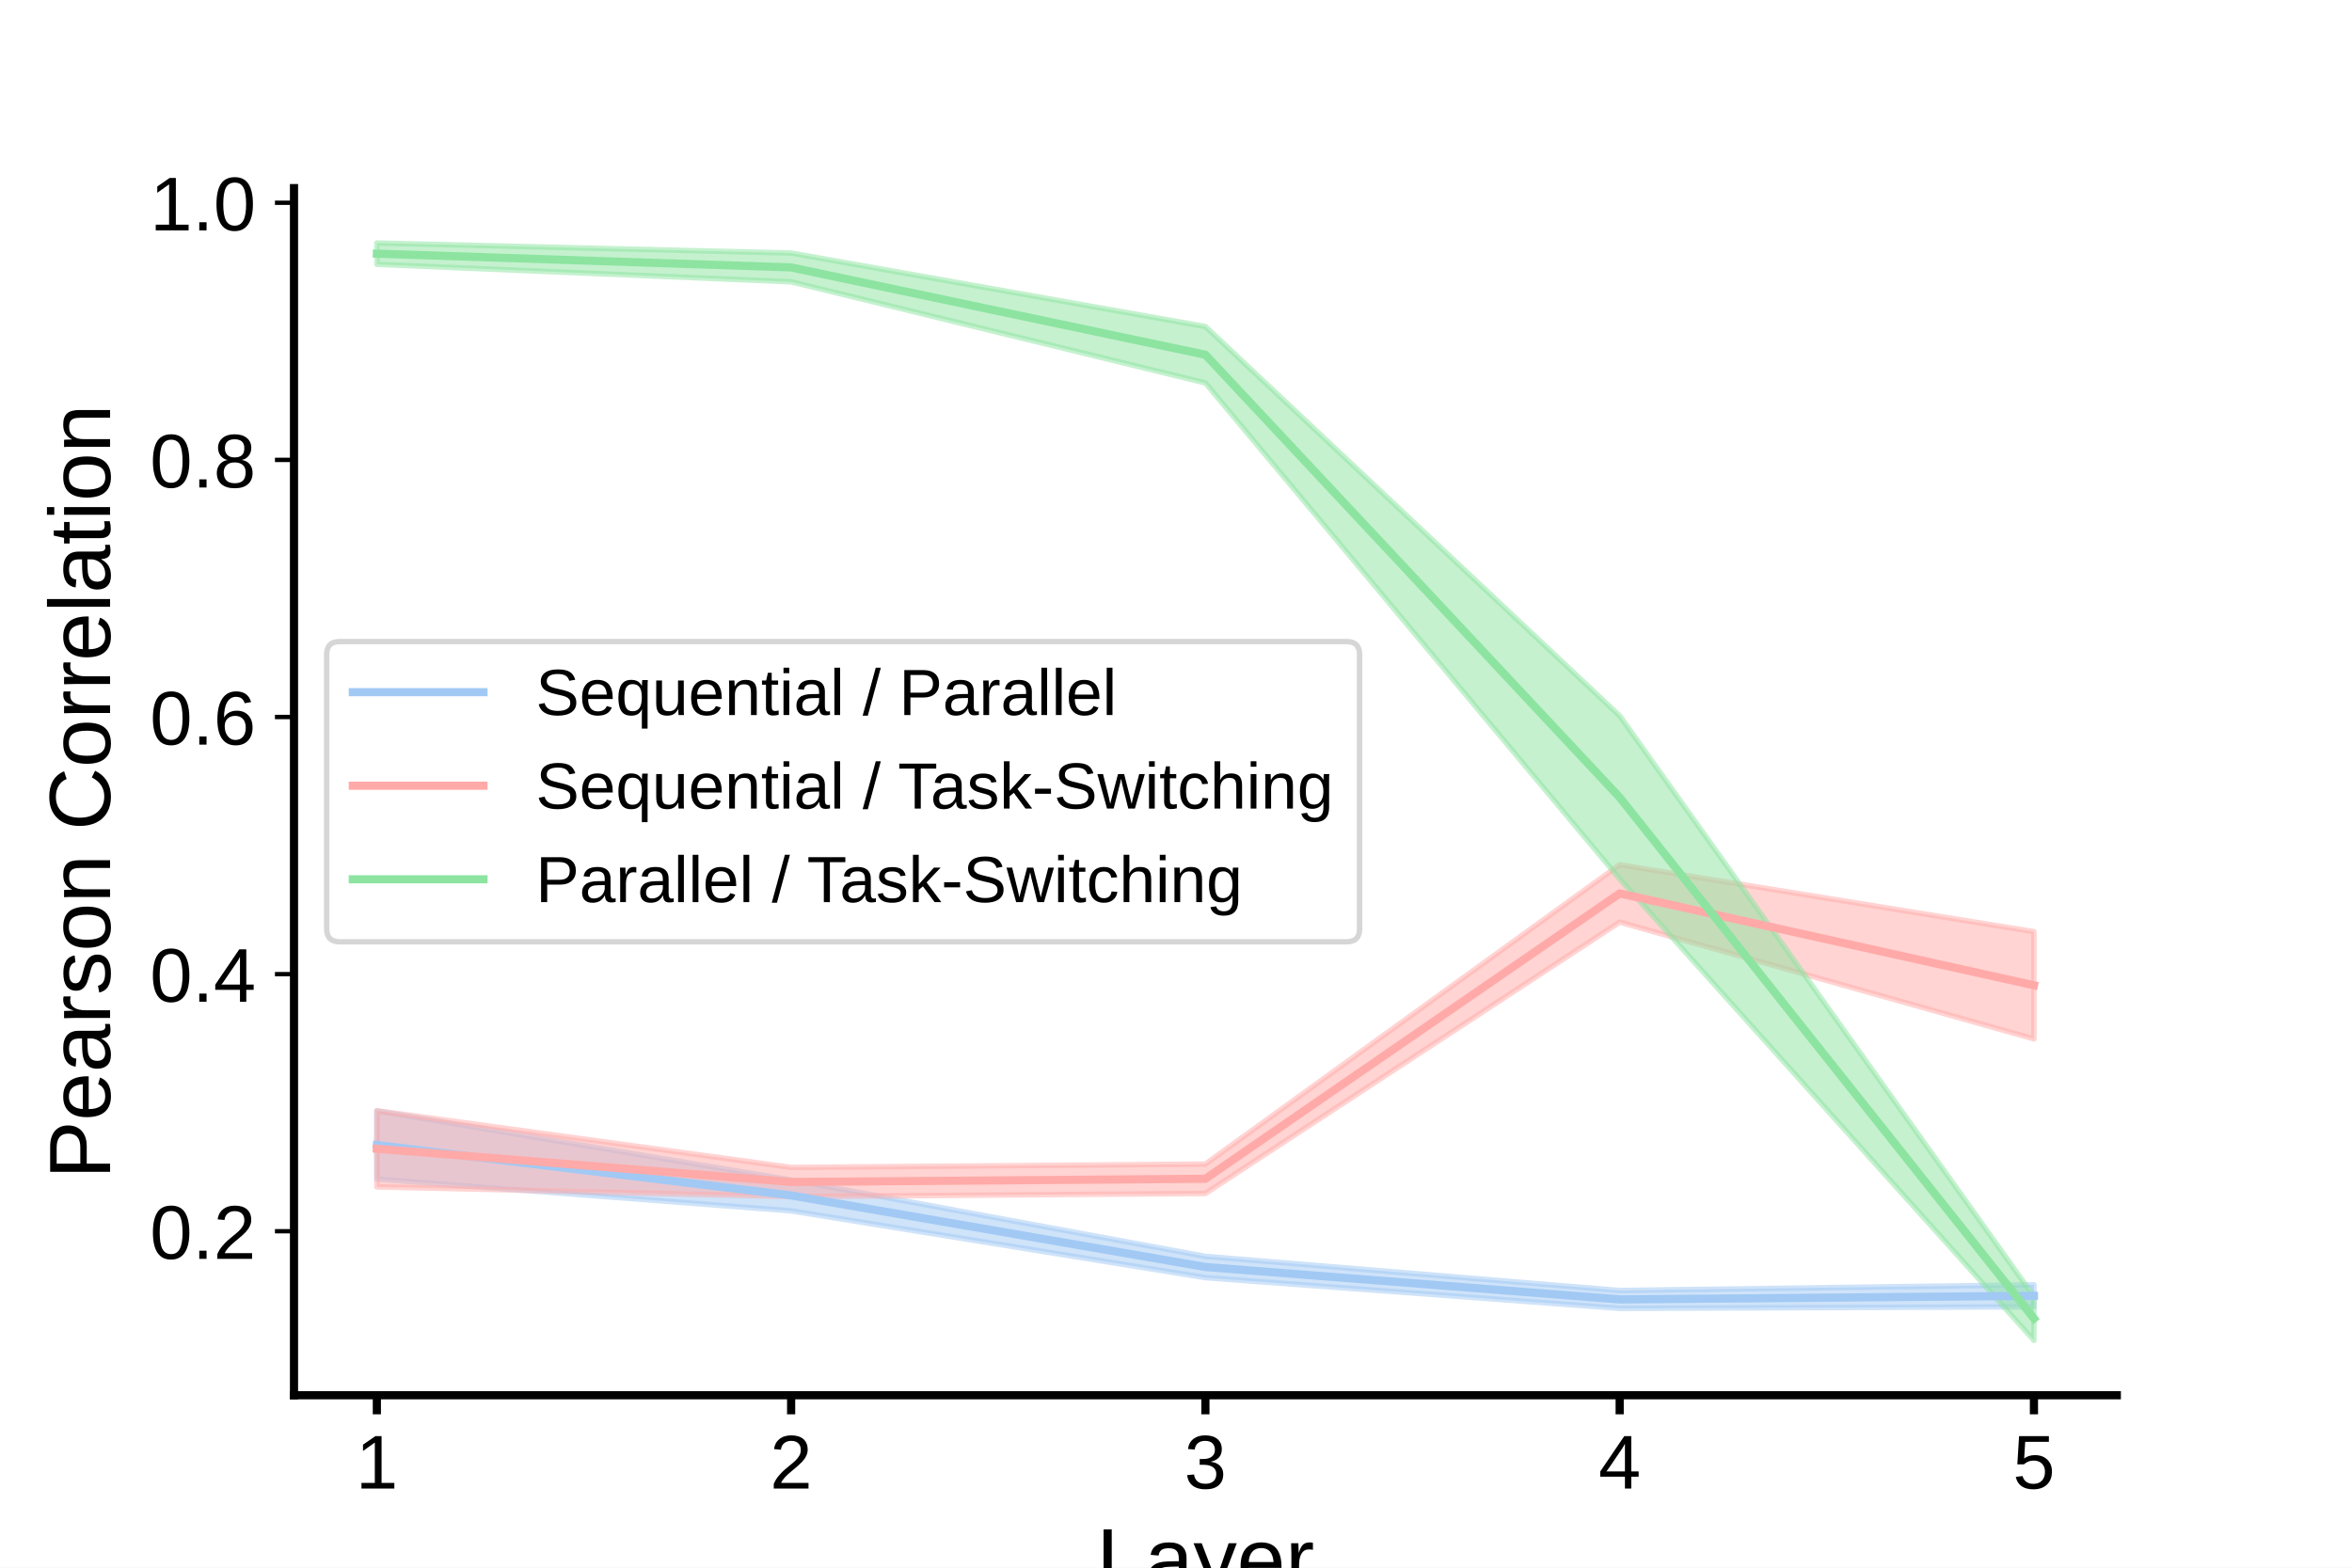
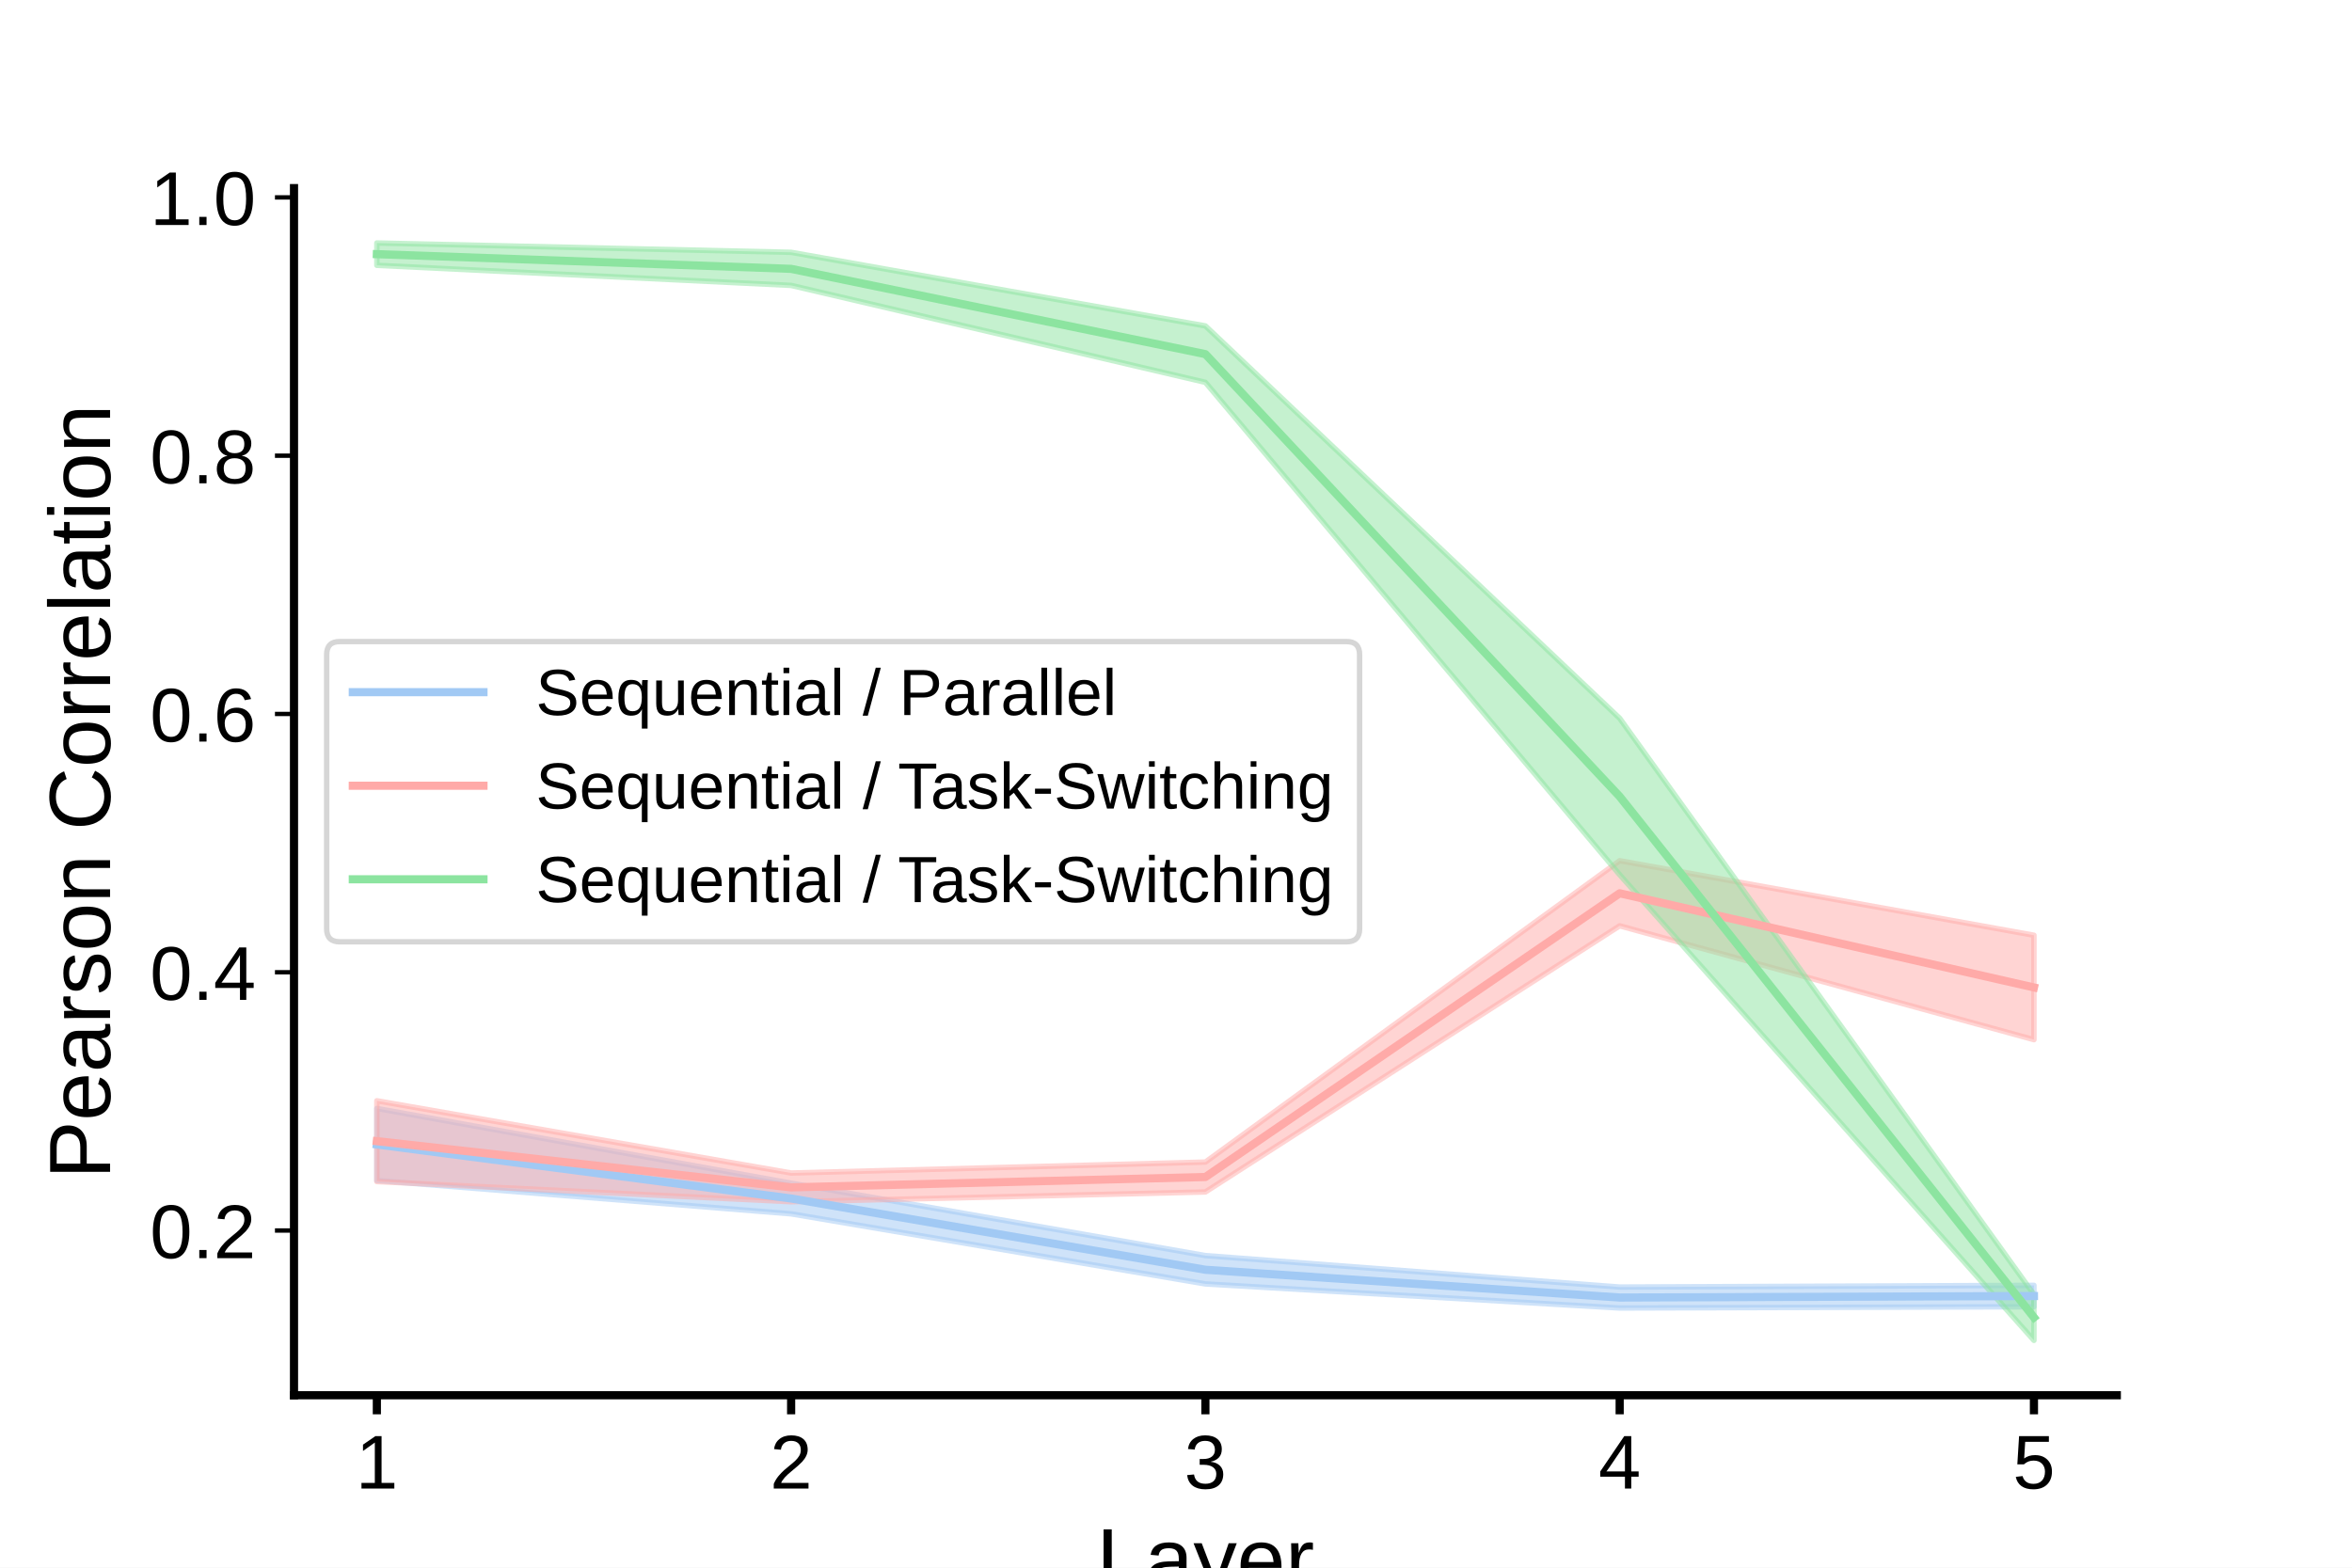
<svg xmlns="http://www.w3.org/2000/svg" xmlns:xlink="http://www.w3.org/1999/xlink" width="432pt" height="288pt" viewBox="0 0 432 288" version="1.1">
  <defs>
    <style type="text/css">*{stroke-linejoin: round; stroke-linecap: butt}</style>
  </defs>
  <g id="figure_1">
    <g id="patch_1">
      <path d="M 0 288  L 432 288  L 432 0  L 0 0  z " style="fill: #ffffff" />
    </g>
    <g id="axes_1">
      <g id="patch_2">
        <path d="M 54 256.32  L 388.8 256.32  L 388.8 34.56  L 54 34.56  z " style="fill: #ffffff" />
      </g>
      <g id="PolyCollection_1">
        <defs>
-           <path id="m33b79750f0" d="M 69.218 -83.905  L 69.218 -71.391  L 145.309 -65.549  L 221.4 -53.28  L 297.491 -47.64  L 373.582 -47.92  L 373.582 -51.969  L 373.582 -51.969  L 297.491 -50.926  L 221.4 -57.198  L 145.309 -71.228  L 69.218 -83.905  z " style="stroke: #a1c9f4; stroke-opacity: 0.5" />
+           <path id="mae7117f3cd" d="M 69.218 -84.365  L 69.218 -71.134  L 145.309 -65.004  L 221.4 -52.13  L 297.491 -47.707  L 373.582 -47.939  L 373.582 -51.867  L 373.582 -51.867  L 297.491 -51.557  L 221.4 -57.335  L 145.309 -70.642  L 69.218 -84.365  z " style="stroke: #a1c9f4; stroke-opacity: 0.5" />
        </defs>
-         <g clip-path="url(#pdcf2e99266)">
-           <use xlink:href="#m33b79750f0" x="0" y="288" style="fill: #a1c9f4; fill-opacity: 0.5; stroke: #a1c9f4; stroke-opacity: 0.5" />
+         <g clip-path="url(#pd633f11e58)">
+           <use xlink:href="#mae7117f3cd" x="0" y="288" style="fill: #a1c9f4; fill-opacity: 0.5; stroke: #a1c9f4; stroke-opacity: 0.5" />
        </g>
      </g>
      <g id="PolyCollection_2">
        <defs>
-           <path id="m44c38b6d05" d="M 69.218 -83.95  L 69.218 -69.964  L 145.309 -68.179  L 221.4 -68.75  L 297.491 -118.591  L 373.582 -97.139  L 373.582 -116.842  L 373.582 -116.842  L 297.491 -129.144  L 221.4 -74.143  L 145.309 -73.536  L 69.218 -83.95  z " style="stroke: #ffaaa8; stroke-opacity: 0.5" />
+           <path id="m1927ddb72a" d="M 69.218 -85.777  L 69.218 -70.935  L 145.309 -67.225  L 221.4 -69.023  L 297.491 -117.917  L 373.582 -97.005  L 373.582 -116.186  L 373.582 -116.186  L 297.491 -129.875  L 221.4 -74.515  L 145.309 -72.507  L 69.218 -85.777  z " style="stroke: #ffaaa8; stroke-opacity: 0.5" />
        </defs>
-         <g clip-path="url(#pdcf2e99266)">
-           <use xlink:href="#m44c38b6d05" x="0" y="288" style="fill: #ffaaa8; fill-opacity: 0.5; stroke: #ffaaa8; stroke-opacity: 0.5" />
+         <g clip-path="url(#pd633f11e58)">
+           <use xlink:href="#m1927ddb72a" x="0" y="288" style="fill: #ffaaa8; fill-opacity: 0.5; stroke: #ffaaa8; stroke-opacity: 0.5" />
        </g>
      </g>
      <g id="PolyCollection_3">
        <defs>
-           <path id="m06c5af7c27" d="M 69.218 -243.36  L 69.218 -239.433  L 145.309 -236.228  L 221.4 -217.65  L 297.491 -126.522  L 373.582 -41.76  L 373.582 -49.8  L 373.582 -49.8  L 297.491 -156.497  L 221.4 -228.009  L 145.309 -241.514  L 69.218 -243.36  z " style="stroke: #8ce4a0; stroke-opacity: 0.5" />
+           <path id="ma48ee83498" d="M 69.218 -243.36  L 69.218 -239.256  L 145.309 -235.567  L 221.4 -217.76  L 297.491 -127.302  L 373.582 -41.76  L 373.582 -50.186  L 373.582 -50.186  L 297.491 -156.042  L 221.4 -228.126  L 145.309 -241.646  L 69.218 -243.36  z " style="stroke: #8ce4a0; stroke-opacity: 0.5" />
        </defs>
-         <g clip-path="url(#pdcf2e99266)">
-           <use xlink:href="#m06c5af7c27" x="0" y="288" style="fill: #8ce4a0; fill-opacity: 0.5; stroke: #8ce4a0; stroke-opacity: 0.5" />
+         <g clip-path="url(#pd633f11e58)">
+           <use xlink:href="#ma48ee83498" x="0" y="288" style="fill: #8ce4a0; fill-opacity: 0.5; stroke: #8ce4a0; stroke-opacity: 0.5" />
        </g>
      </g>
      <g id="matplotlib.axis_1">
        <g id="xtick_1">
          <g id="line2d_1">
            <defs>
-               <path id="m7791f49122" d="M 0 0  L 0 3.5  " style="stroke: #000000; stroke-width: 1.5" />
-             </defs>
-             <g>
-               <use xlink:href="#m7791f49122" x="69.218" y="256.32" style="stroke: #000000; stroke-width: 1.5" />
+               <path id="m5ab9da3d38" d="M 0 0  L 0 3.5  " style="stroke: #000000; stroke-width: 1.5" />
+             </defs>
+             <g>
+               <use xlink:href="#m5ab9da3d38" x="69.218" y="256.32" style="stroke: #000000; stroke-width: 1.5" />
            </g>
          </g>
          <g id="text_1">
            <g transform="translate(65.32553 273.4656) scale(0.14 -0.14)">
              <defs>
                <path id="LiberationSans-31" d="M 488 0  L 488 478  L 1609 478  L 1609 3866  L 616 3156  L 616 3688  L 1656 4403  L 2175 4403  L 2175 478  L 3247 478  L 3247 0  L 488 0  z " transform="scale(0.015625)" />
              </defs>
              <use xlink:href="#LiberationSans-31" />
            </g>
          </g>
        </g>
        <g id="xtick_2">
          <g id="line2d_2">
            <g>
-               <use xlink:href="#m7791f49122" x="145.309" y="256.32" style="stroke: #000000; stroke-width: 1.5" />
+               <use xlink:href="#m5ab9da3d38" x="145.309" y="256.32" style="stroke: #000000; stroke-width: 1.5" />
            </g>
          </g>
          <g id="text_2">
            <g transform="translate(141.4164 273.4656) scale(0.14 -0.14)">
              <defs>
                <path id="LiberationSans-32" d="M 322 0  L 322 397  Q 481 763 711 1042  Q 941 1322 1194 1548  Q 1447 1775 1695 1969  Q 1944 2163 2144 2356  Q 2344 2550 2467 2762  Q 2591 2975 2591 3244  Q 2591 3606 2378 3806  Q 2166 4006 1788 4006  Q 1428 4006 1195 3811  Q 963 3616 922 3263  L 347 3316  Q 409 3844 795 4156  Q 1181 4469 1788 4469  Q 2453 4469 2811 4155  Q 3169 3841 3169 3263  Q 3169 3006 3051 2753  Q 2934 2500 2703 2247  Q 2472 1994 1819 1463  Q 1459 1169 1246 933  Q 1034 697 941 478  L 3238 478  L 3238 0  L 322 0  z " transform="scale(0.015625)" />
              </defs>
              <use xlink:href="#LiberationSans-32" />
            </g>
          </g>
        </g>
        <g id="xtick_3">
          <g id="line2d_3">
            <g>
-               <use xlink:href="#m7791f49122" x="221.4" y="256.32" style="stroke: #000000; stroke-width: 1.5" />
+               <use xlink:href="#m5ab9da3d38" x="221.4" y="256.32" style="stroke: #000000; stroke-width: 1.5" />
            </g>
          </g>
          <g id="text_3">
            <g transform="translate(217.5073 273.4656) scale(0.14 -0.14)">
              <defs>
                <path id="LiberationSans-33" d="M 3278 1216  Q 3278 606 2890 271  Q 2503 -63 1784 -63  Q 1116 -63 717 239  Q 319 541 244 1131  L 825 1184  Q 938 403 1784 403  Q 2209 403 2451 612  Q 2694 822 2694 1234  Q 2694 1594 2417 1795  Q 2141 1997 1619 1997  L 1300 1997  L 1300 2484  L 1606 2484  Q 2069 2484 2323 2686  Q 2578 2888 2578 3244  Q 2578 3597 2370 3801  Q 2163 4006 1753 4006  Q 1381 4006 1151 3815  Q 922 3625 884 3278  L 319 3322  Q 381 3863 767 4166  Q 1153 4469 1759 4469  Q 2422 4469 2789 4161  Q 3156 3853 3156 3303  Q 3156 2881 2920 2617  Q 2684 2353 2234 2259  L 2234 2247  Q 2728 2194 3003 1916  Q 3278 1638 3278 1216  z " transform="scale(0.015625)" />
              </defs>
              <use xlink:href="#LiberationSans-33" />
            </g>
          </g>
        </g>
        <g id="xtick_4">
          <g id="line2d_4">
            <g>
-               <use xlink:href="#m7791f49122" x="297.491" y="256.32" style="stroke: #000000; stroke-width: 1.5" />
+               <use xlink:href="#m5ab9da3d38" x="297.491" y="256.32" style="stroke: #000000; stroke-width: 1.5" />
            </g>
          </g>
          <g id="text_4">
            <g transform="translate(293.5983 273.4656) scale(0.14 -0.14)">
              <defs>
                <path id="LiberationSans-34" d="M 2753 997  L 2753 0  L 2222 0  L 2222 997  L 147 997  L 147 1434  L 2163 4403  L 2753 4403  L 2753 1441  L 3372 1441  L 3372 997  L 2753 997  z M 2222 3769  Q 2216 3750 2134 3603  Q 2053 3456 2013 3397  L 884 1734  L 716 1503  L 666 1441  L 2222 1441  L 2222 3769  z " transform="scale(0.015625)" />
              </defs>
              <use xlink:href="#LiberationSans-34" />
            </g>
          </g>
        </g>
        <g id="xtick_5">
          <g id="line2d_5">
            <g>
-               <use xlink:href="#m7791f49122" x="373.582" y="256.32" style="stroke: #000000; stroke-width: 1.5" />
+               <use xlink:href="#m5ab9da3d38" x="373.582" y="256.32" style="stroke: #000000; stroke-width: 1.5" />
            </g>
          </g>
          <g id="text_5">
            <g transform="translate(369.6892 273.4656) scale(0.14 -0.14)">
              <defs>
                <path id="LiberationSans-35" d="M 3291 1434  Q 3291 738 2877 337  Q 2463 -63 1728 -63  Q 1113 -63 734 206  Q 356 475 256 984  L 825 1050  Q 1003 397 1741 397  Q 2194 397 2450 670  Q 2706 944 2706 1422  Q 2706 1838 2448 2094  Q 2191 2350 1753 2350  Q 1525 2350 1328 2278  Q 1131 2206 934 2034  L 384 2034  L 531 4403  L 3034 4403  L 3034 3925  L 1044 3925  L 959 2528  Q 1325 2809 1869 2809  Q 2519 2809 2905 2428  Q 3291 2047 3291 1434  z " transform="scale(0.015625)" />
              </defs>
              <use xlink:href="#LiberationSans-35" />
            </g>
          </g>
        </g>
        <g id="text_6">
          <g transform="translate(201.39 291.9656) scale(0.16 -0.16)">
            <defs>
              <path id="LiberationSans-4c" d="M 525 0  L 525 4403  L 1122 4403  L 1122 488  L 3347 488  L 3347 0  L 525 0  z " transform="scale(0.015625)" />
              <path id="LiberationSans-61" d="M 1294 -63  Q 784 -63 528 206  Q 272 475 272 944  Q 272 1469 617 1750  Q 963 2031 1731 2050  L 2491 2063  L 2491 2247  Q 2491 2659 2316 2837  Q 2141 3016 1766 3016  Q 1388 3016 1216 2887  Q 1044 2759 1009 2478  L 422 2531  Q 566 3444 1778 3444  Q 2416 3444 2737 3151  Q 3059 2859 3059 2306  L 3059 850  Q 3059 600 3125 473  Q 3191 347 3375 347  Q 3456 347 3559 369  L 3559 19  Q 3347 -31 3125 -31  Q 2813 -31 2670 133  Q 2528 297 2509 647  L 2491 647  Q 2275 259 1989 98  Q 1703 -63 1294 -63  z M 1422 359  Q 1731 359 1972 500  Q 2213 641 2352 886  Q 2491 1131 2491 1391  L 2491 1669  L 1875 1656  Q 1478 1650 1273 1575  Q 1069 1500 959 1344  Q 850 1188 850 934  Q 850 659 998 509  Q 1147 359 1422 359  z " transform="scale(0.015625)" />
              <path id="LiberationSans-79" d="M 597 -1328  Q 366 -1328 209 -1294  L 209 -872  Q 328 -891 472 -891  Q 997 -891 1303 -119  L 1356 16  L 16 3381  L 616 3381  L 1328 1513  Q 1344 1469 1366 1408  Q 1388 1347 1506 1000  Q 1625 653 1634 613  L 1853 1228  L 2594 3381  L 3188 3381  L 1888 0  Q 1678 -541 1497 -805  Q 1316 -1069 1095 -1198  Q 875 -1328 597 -1328  z " transform="scale(0.015625)" />
              <path id="LiberationSans-65" d="M 863 1572  Q 863 991 1103 675  Q 1344 359 1806 359  Q 2172 359 2392 506  Q 2613 653 2691 878  L 3184 738  Q 2881 -63 1806 -63  Q 1056 -63 664 384  Q 272 831 272 1713  Q 272 2550 664 2997  Q 1056 3444 1784 3444  Q 3275 3444 3275 1647  L 3275 1572  L 863 1572  z M 2694 2003  Q 2647 2538 2422 2783  Q 2197 3028 1775 3028  Q 1366 3028 1127 2754  Q 888 2481 869 2003  L 2694 2003  z " transform="scale(0.015625)" />
              <path id="LiberationSans-72" d="M 444 0  L 444 2594  Q 444 2950 425 3381  L 956 3381  Q 981 2806 981 2691  L 994 2691  Q 1128 3125 1303 3284  Q 1478 3444 1797 3444  Q 1909 3444 2025 3413  L 2025 2897  Q 1913 2928 1725 2928  Q 1375 2928 1190 2626  Q 1006 2325 1006 1763  L 1006 0  L 444 0  z " transform="scale(0.015625)" />
            </defs>
            <use xlink:href="#LiberationSans-4c" />
            <use xlink:href="#LiberationSans-61" x="55.615" />
            <use xlink:href="#LiberationSans-79" x="111.23" />
            <use xlink:href="#LiberationSans-65" x="161.23" />
            <use xlink:href="#LiberationSans-72" x="216.846" />
          </g>
        </g>
      </g>
      <g id="matplotlib.axis_2">
        <g id="ytick_1">
          <g id="line2d_6">
            <defs>
-               <path id="m6ab906fdd4" d="M 0 0  L -3.5 0  " style="stroke: #000000; stroke-width: 0.8" />
-             </defs>
-             <g>
-               <use xlink:href="#m6ab906fdd4" x="54" y="226.189" style="stroke: #000000; stroke-width: 0.8" />
+               <path id="m684e438afe" d="M 0 0  L -3.5 0  " style="stroke: #000000; stroke-width: 0.8" />
+             </defs>
+             <g>
+               <use xlink:href="#m684e438afe" x="54" y="226.059" style="stroke: #000000; stroke-width: 0.8" />
            </g>
          </g>
          <g id="text_7">
-             <g transform="translate(27.54 231.2618) scale(0.14 -0.14)">
+             <g transform="translate(27.54 231.1319) scale(0.14 -0.14)">
              <defs>
                <path id="LiberationSans-30" d="M 3309 2203  Q 3309 1100 2920 518  Q 2531 -63 1772 -63  Q 1013 -63 631 515  Q 250 1094 250 2203  Q 250 3338 620 3903  Q 991 4469 1791 4469  Q 2569 4469 2939 3897  Q 3309 3325 3309 2203  z M 2738 2203  Q 2738 3156 2517 3584  Q 2297 4013 1791 4013  Q 1272 4013 1045 3591  Q 819 3169 819 2203  Q 819 1266 1048 831  Q 1278 397 1778 397  Q 2275 397 2506 840  Q 2738 1284 2738 2203  z " transform="scale(0.015625)" />
                <path id="LiberationSans-2e" d="M 584 0  L 584 684  L 1194 684  L 1194 0  L 584 0  z " transform="scale(0.015625)" />
              </defs>
              <use xlink:href="#LiberationSans-30" />
              <use xlink:href="#LiberationSans-2e" x="55.615" />
              <use xlink:href="#LiberationSans-32" x="83.398" />
            </g>
          </g>
        </g>
        <g id="ytick_2">
          <g id="line2d_7">
            <g>
-               <use xlink:href="#m6ab906fdd4" x="54" y="178.955" style="stroke: #000000; stroke-width: 0.8" />
+               <use xlink:href="#m684e438afe" x="54" y="178.611" style="stroke: #000000; stroke-width: 0.8" />
            </g>
          </g>
          <g id="text_8">
-             <g transform="translate(27.54 184.0276) scale(0.14 -0.14)">
+             <g transform="translate(27.54 183.6837) scale(0.14 -0.14)">
              <use xlink:href="#LiberationSans-30" />
              <use xlink:href="#LiberationSans-2e" x="55.615" />
              <use xlink:href="#LiberationSans-34" x="83.398" />
            </g>
          </g>
        </g>
        <g id="ytick_3">
          <g id="line2d_8">
            <g>
-               <use xlink:href="#m6ab906fdd4" x="54" y="131.721" style="stroke: #000000; stroke-width: 0.8" />
+               <use xlink:href="#m684e438afe" x="54" y="131.163" style="stroke: #000000; stroke-width: 0.8" />
            </g>
          </g>
          <g id="text_9">
-             <g transform="translate(27.54 136.7934) scale(0.14 -0.14)">
+             <g transform="translate(27.54 136.2354) scale(0.14 -0.14)">
              <defs>
                <path id="LiberationSans-36" d="M 3278 1441  Q 3278 744 2900 340  Q 2522 -63 1856 -63  Q 1113 -63 719 490  Q 325 1044 325 2100  Q 325 3244 734 3856  Q 1144 4469 1900 4469  Q 2897 4469 3156 3572  L 2619 3475  Q 2453 4013 1894 4013  Q 1413 4013 1148 3564  Q 884 3116 884 2266  Q 1038 2550 1316 2698  Q 1594 2847 1953 2847  Q 2563 2847 2920 2465  Q 3278 2084 3278 1441  z M 2706 1416  Q 2706 1894 2472 2153  Q 2238 2413 1819 2413  Q 1425 2413 1183 2183  Q 941 1953 941 1550  Q 941 1041 1192 716  Q 1444 391 1838 391  Q 2244 391 2475 664  Q 2706 938 2706 1416  z " transform="scale(0.015625)" />
              </defs>
              <use xlink:href="#LiberationSans-30" />
              <use xlink:href="#LiberationSans-2e" x="55.615" />
              <use xlink:href="#LiberationSans-36" x="83.398" />
            </g>
          </g>
        </g>
        <g id="ytick_4">
          <g id="line2d_9">
            <g>
-               <use xlink:href="#m6ab906fdd4" x="54" y="84.486" style="stroke: #000000; stroke-width: 0.8" />
+               <use xlink:href="#m684e438afe" x="54" y="83.714" style="stroke: #000000; stroke-width: 0.8" />
            </g>
          </g>
          <g id="text_10">
-             <g transform="translate(27.54 89.55923) scale(0.14 -0.14)">
+             <g transform="translate(27.54 88.7871) scale(0.14 -0.14)">
              <defs>
                <path id="LiberationSans-38" d="M 3281 1228  Q 3281 619 2893 278  Q 2506 -63 1781 -63  Q 1075 -63 676 271  Q 278 606 278 1222  Q 278 1653 525 1947  Q 772 2241 1156 2303  L 1156 2316  Q 797 2400 589 2681  Q 381 2963 381 3341  Q 381 3844 757 4156  Q 1134 4469 1769 4469  Q 2419 4469 2795 4162  Q 3172 3856 3172 3334  Q 3172 2956 2962 2675  Q 2753 2394 2391 2322  L 2391 2309  Q 2813 2241 3047 1952  Q 3281 1663 3281 1228  z M 2588 3303  Q 2588 4050 1769 4050  Q 1372 4050 1164 3862  Q 956 3675 956 3303  Q 956 2925 1170 2726  Q 1384 2528 1775 2528  Q 2172 2528 2380 2711  Q 2588 2894 2588 3303  z M 2697 1281  Q 2697 1691 2453 1898  Q 2209 2106 1769 2106  Q 1341 2106 1100 1882  Q 859 1659 859 1269  Q 859 359 1788 359  Q 2247 359 2472 579  Q 2697 800 2697 1281  z " transform="scale(0.015625)" />
              </defs>
              <use xlink:href="#LiberationSans-30" />
              <use xlink:href="#LiberationSans-2e" x="55.615" />
              <use xlink:href="#LiberationSans-38" x="83.398" />
            </g>
          </g>
        </g>
        <g id="ytick_5">
          <g id="line2d_10">
            <g>
-               <use xlink:href="#m6ab906fdd4" x="54" y="37.252" style="stroke: #000000; stroke-width: 0.8" />
+               <use xlink:href="#m684e438afe" x="54" y="36.266" style="stroke: #000000; stroke-width: 0.8" />
            </g>
          </g>
          <g id="text_11">
-             <g transform="translate(27.54 42.32502) scale(0.14 -0.14)">
+             <g transform="translate(27.54 41.33882) scale(0.14 -0.14)">
              <use xlink:href="#LiberationSans-31" />
              <use xlink:href="#LiberationSans-2e" x="55.615" />
              <use xlink:href="#LiberationSans-30" x="83.398" />
            </g>
          </g>
        </g>
        <g id="text_12">
          <g transform="translate(20.22 216.5838) rotate(-90) scale(0.16 -0.16)">
            <defs>
              <path id="LiberationSans-50" d="M 3931 3078  Q 3931 2453 3523 2084  Q 3116 1716 2416 1716  L 1122 1716  L 1122 0  L 525 0  L 525 4403  L 2378 4403  Q 3119 4403 3525 4056  Q 3931 3709 3931 3078  z M 3331 3072  Q 3331 3925 2306 3925  L 1122 3925  L 1122 2188  L 2331 2188  Q 3331 2188 3331 3072  z " transform="scale(0.015625)" />
              <path id="LiberationSans-73" d="M 2969 934  Q 2969 456 2608 196  Q 2247 -63 1597 -63  Q 966 -63 623 145  Q 281 353 178 794  L 675 891  Q 747 619 972 492  Q 1197 366 1597 366  Q 2025 366 2223 497  Q 2422 628 2422 891  Q 2422 1091 2284 1216  Q 2147 1341 1841 1422  L 1438 1528  Q 953 1653 748 1773  Q 544 1894 428 2066  Q 313 2238 313 2488  Q 313 2950 642 3192  Q 972 3434 1603 3434  Q 2163 3434 2492 3237  Q 2822 3041 2909 2606  L 2403 2544  Q 2356 2769 2151 2889  Q 1947 3009 1603 3009  Q 1222 3009 1040 2893  Q 859 2778 859 2544  Q 859 2400 934 2306  Q 1009 2213 1156 2147  Q 1303 2081 1775 1966  Q 2222 1853 2419 1758  Q 2616 1663 2730 1547  Q 2844 1431 2906 1279  Q 2969 1128 2969 934  z " transform="scale(0.015625)" />
              <path id="LiberationSans-6f" d="M 3291 1694  Q 3291 806 2900 371  Q 2509 -63 1766 -63  Q 1025 -63 647 389  Q 269 841 269 1694  Q 269 3444 1784 3444  Q 2559 3444 2925 3017  Q 3291 2591 3291 1694  z M 2700 1694  Q 2700 2394 2492 2711  Q 2284 3028 1794 3028  Q 1300 3028 1079 2704  Q 859 2381 859 1694  Q 859 1025 1076 689  Q 1294 353 1759 353  Q 2266 353 2483 678  Q 2700 1003 2700 1694  z " transform="scale(0.015625)" />
              <path id="LiberationSans-6e" d="M 2578 0  L 2578 2144  Q 2578 2478 2512 2662  Q 2447 2847 2303 2928  Q 2159 3009 1881 3009  Q 1475 3009 1240 2731  Q 1006 2453 1006 1959  L 1006 0  L 444 0  L 444 2659  Q 444 3250 425 3381  L 956 3381  Q 959 3366 962 3297  Q 966 3228 970 3139  Q 975 3050 981 2803  L 991 2803  Q 1184 3153 1439 3298  Q 1694 3444 2072 3444  Q 2628 3444 2886 3167  Q 3144 2891 3144 2253  L 3144 0  L 2578 0  z " transform="scale(0.015625)" />
              <path id="LiberationSans-20" transform="scale(0.015625)" />
              <path id="LiberationSans-43" d="M 2475 3981  Q 1744 3981 1337 3511  Q 931 3041 931 2222  Q 931 1413 1354 920  Q 1778 428 2500 428  Q 3425 428 3891 1344  L 4378 1100  Q 4106 531 3614 234  Q 3122 -63 2472 -63  Q 1806 -63 1320 214  Q 834 491 579 1005  Q 325 1519 325 2222  Q 325 3275 894 3872  Q 1463 4469 2469 4469  Q 3172 4469 3644 4194  Q 4116 3919 4338 3378  L 3772 3191  Q 3619 3575 3280 3778  Q 2941 3981 2475 3981  z " transform="scale(0.015625)" />
              <path id="LiberationSans-6c" d="M 431 0  L 431 4638  L 994 4638  L 994 0  L 431 0  z " transform="scale(0.015625)" />
              <path id="LiberationSans-74" d="M 1731 25  Q 1453 -50 1163 -50  Q 488 -50 488 716  L 488 2972  L 97 2972  L 97 3381  L 509 3381  L 675 4138  L 1050 4138  L 1050 3381  L 1675 3381  L 1675 2972  L 1050 2972  L 1050 838  Q 1050 594 1129 495  Q 1209 397 1406 397  Q 1519 397 1731 441  L 1731 25  z " transform="scale(0.015625)" />
              <path id="LiberationSans-69" d="M 428 4100  L 428 4638  L 991 4638  L 991 4100  L 428 4100  z M 428 0  L 428 3381  L 991 3381  L 991 0  L 428 0  z " transform="scale(0.015625)" />
            </defs>
            <use xlink:href="#LiberationSans-50" />
            <use xlink:href="#LiberationSans-65" x="66.699" />
            <use xlink:href="#LiberationSans-61" x="122.314" />
            <use xlink:href="#LiberationSans-72" x="177.93" />
            <use xlink:href="#LiberationSans-73" x="211.23" />
            <use xlink:href="#LiberationSans-6f" x="261.23" />
            <use xlink:href="#LiberationSans-6e" x="316.846" />
            <use xlink:href="#LiberationSans-20" x="372.461" />
            <use xlink:href="#LiberationSans-43" x="400.244" />
            <use xlink:href="#LiberationSans-6f" x="472.461" />
            <use xlink:href="#LiberationSans-72" x="528.076" />
            <use xlink:href="#LiberationSans-72" x="561.377" />
            <use xlink:href="#LiberationSans-65" x="594.678" />
            <use xlink:href="#LiberationSans-6c" x="650.293" />
            <use xlink:href="#LiberationSans-61" x="672.51" />
            <use xlink:href="#LiberationSans-74" x="728.125" />
            <use xlink:href="#LiberationSans-69" x="755.908" />
            <use xlink:href="#LiberationSans-6f" x="778.125" />
            <use xlink:href="#LiberationSans-6e" x="833.74" />
          </g>
        </g>
      </g>
      <g id="line2d_11">
-         <path d="M 69.218 210.352  L 145.309 219.612  L 221.4 232.761  L 297.491 238.717  L 373.582 238.056  " clip-path="url(#pdcf2e99266)" style="fill: none; stroke: #a1c9f4; stroke-width: 1.5; stroke-linecap: square" />
+         <path d="M 69.218 210.25  L 145.309 220.177  L 221.4 233.267  L 297.491 238.368  L 373.582 238.097  " clip-path="url(#pd633f11e58)" style="fill: none; stroke: #a1c9f4; stroke-width: 1.5; stroke-linecap: square" />
      </g>
      <g id="line2d_12">
-         <path d="M 69.218 211.043  L 145.309 217.142  L 221.4 216.553  L 297.491 164.132  L 373.582 181.009  " clip-path="url(#pdcf2e99266)" style="fill: none; stroke: #ffaaa8; stroke-width: 1.5; stroke-linecap: square" />
+         <path d="M 69.218 209.644  L 145.309 218.134  L 221.4 216.231  L 297.491 164.104  L 373.582 181.404  " clip-path="url(#pd633f11e58)" style="fill: none; stroke: #ffaaa8; stroke-width: 1.5; stroke-linecap: square" />
      </g>
      <g id="line2d_13">
-         <path d="M 69.218 46.603  L 145.309 49.129  L 221.4 65.17  L 297.491 146.491  L 373.582 242.22  " clip-path="url(#pdcf2e99266)" style="fill: none; stroke: #8ce4a0; stroke-width: 1.5; stroke-linecap: square" />
+         <path d="M 69.218 46.692  L 145.309 49.393  L 221.4 65.057  L 297.491 146.328  L 373.582 242.027  " clip-path="url(#pd633f11e58)" style="fill: none; stroke: #8ce4a0; stroke-width: 1.5; stroke-linecap: square" />
      </g>
      <g id="patch_3">
        <path d="M 54 256.32  L 54 34.56  " style="fill: none; stroke: #000000; stroke-width: 1.5; stroke-linejoin: miter; stroke-linecap: square" />
      </g>
      <g id="patch_4">
        <path d="M 54 256.32  L 388.8 256.32  " style="fill: none; stroke: #000000; stroke-width: 1.5; stroke-linejoin: miter; stroke-linecap: square" />
      </g>
      <g id="legend_1">
        <g id="patch_5">
          <path d="M 62.4 173.019  L 247.32 173.019  Q 249.72 173.019 249.72 170.619  L 249.72 120.261  Q 249.72 117.861 247.32 117.861  L 62.4 117.861  Q 60 117.861 60 120.261  L 60 170.619  Q 60 173.019 62.4 173.019  z " style="fill: #ffffff; opacity: 0.8; stroke: #cccccc; stroke-linejoin: miter" />
        </g>
        <g id="line2d_14">
          <path d="M 64.8 127.157  L 76.8 127.157  L 88.8 127.157  " style="fill: none; stroke: #a1c9f4; stroke-width: 1.5; stroke-linecap: square" />
        </g>
        <g id="text_13">
          <g transform="translate(98.4 131.3569) scale(0.12 -0.12)">
            <defs>
              <path id="LiberationSans-53" d="M 3975 1216  Q 3975 606 3498 271  Q 3022 -63 2156 -63  Q 547 -63 291 1056  L 869 1172  Q 969 775 1294 589  Q 1619 403 2178 403  Q 2756 403 3070 601  Q 3384 800 3384 1184  Q 3384 1400 3286 1534  Q 3188 1669 3009 1756  Q 2831 1844 2584 1903  Q 2338 1963 2038 2031  Q 1516 2147 1245 2262  Q 975 2378 819 2520  Q 663 2663 580 2853  Q 497 3044 497 3291  Q 497 3856 930 4162  Q 1363 4469 2169 4469  Q 2919 4469 3316 4239  Q 3713 4009 3872 3456  L 3284 3353  Q 3188 3703 2916 3861  Q 2644 4019 2163 4019  Q 1634 4019 1356 3844  Q 1078 3669 1078 3322  Q 1078 3119 1186 2986  Q 1294 2853 1497 2761  Q 1700 2669 2306 2534  Q 2509 2488 2711 2439  Q 2913 2391 3097 2323  Q 3281 2256 3442 2165  Q 3603 2075 3722 1944  Q 3841 1813 3908 1634  Q 3975 1456 3975 1216  z " transform="scale(0.015625)" />
              <path id="LiberationSans-71" d="M 1513 -63  Q 869 -63 569 371  Q 269 806 269 1675  Q 269 3444 1513 3444  Q 1897 3444 2147 3308  Q 2397 3172 2566 2856  L 2572 2856  Q 2572 2950 2584 3179  Q 2597 3409 2609 3425  L 3150 3425  Q 3128 3241 3128 2503  L 3128 -1328  L 2566 -1328  L 2566 44  L 2578 556  L 2572 556  Q 2403 222 2156 79  Q 1909 -63 1513 -63  z M 2566 1731  Q 2566 2391 2350 2709  Q 2134 3028 1663 3028  Q 1234 3028 1046 2709  Q 859 2391 859 1694  Q 859 984 1048 678  Q 1238 372 1656 372  Q 2134 372 2350 712  Q 2566 1053 2566 1731  z " transform="scale(0.015625)" />
              <path id="LiberationSans-75" d="M 981 3381  L 981 1238  Q 981 903 1047 718  Q 1113 534 1256 453  Q 1400 372 1678 372  Q 2084 372 2318 650  Q 2553 928 2553 1422  L 2553 3381  L 3116 3381  L 3116 722  Q 3116 131 3134 0  L 2603 0  Q 2600 16 2597 84  Q 2594 153 2589 242  Q 2584 331 2578 578  L 2569 578  Q 2375 228 2120 82  Q 1866 -63 1488 -63  Q 931 -63 673 214  Q 416 491 416 1128  L 416 3381  L 981 3381  z " transform="scale(0.015625)" />
              <path id="LiberationSans-2f" d="M 0 -63  L 1284 4638  L 1778 4638  L 506 -63  L 0 -63  z " transform="scale(0.015625)" />
            </defs>
            <use xlink:href="#LiberationSans-53" />
            <use xlink:href="#LiberationSans-65" x="66.699" />
            <use xlink:href="#LiberationSans-71" x="122.314" />
            <use xlink:href="#LiberationSans-75" x="177.93" />
            <use xlink:href="#LiberationSans-65" x="233.545" />
            <use xlink:href="#LiberationSans-6e" x="289.16" />
            <use xlink:href="#LiberationSans-74" x="344.775" />
            <use xlink:href="#LiberationSans-69" x="372.559" />
            <use xlink:href="#LiberationSans-61" x="394.775" />
            <use xlink:href="#LiberationSans-6c" x="450.391" />
            <use xlink:href="#LiberationSans-20" x="472.607" />
            <use xlink:href="#LiberationSans-2f" x="500.391" />
            <use xlink:href="#LiberationSans-20" x="528.174" />
            <use xlink:href="#LiberationSans-50" x="555.957" />
            <use xlink:href="#LiberationSans-61" x="622.656" />
            <use xlink:href="#LiberationSans-72" x="678.271" />
            <use xlink:href="#LiberationSans-61" x="711.572" />
            <use xlink:href="#LiberationSans-6c" x="767.188" />
            <use xlink:href="#LiberationSans-6c" x="789.404" />
            <use xlink:href="#LiberationSans-65" x="811.621" />
            <use xlink:href="#LiberationSans-6c" x="867.236" />
          </g>
        </g>
        <g id="line2d_15">
          <path d="M 64.8 144.343  L 76.8 144.343  L 88.8 144.343  " style="fill: none; stroke: #ffaaa8; stroke-width: 1.5; stroke-linecap: square" />
        </g>
        <g id="text_14">
          <g transform="translate(98.4 148.5431) scale(0.12 -0.12)">
            <defs>
              <path id="LiberationSans-54" d="M 2250 3916  L 2250 0  L 1656 0  L 1656 3916  L 144 3916  L 144 4403  L 3763 4403  L 3763 3916  L 2250 3916  z " transform="scale(0.015625)" />
              <path id="LiberationSans-6b" d="M 2550 0  L 1406 1544  L 994 1203  L 994 0  L 431 0  L 431 4638  L 994 4638  L 994 1741  L 2478 3381  L 3138 3381  L 1766 1928  L 3209 0  L 2550 0  z " transform="scale(0.015625)" />
              <path id="LiberationSans-2d" d="M 284 1450  L 284 1950  L 1847 1950  L 1847 1450  L 284 1450  z " transform="scale(0.015625)" />
              <path id="LiberationSans-77" d="M 3669 0  L 3016 0  L 2425 2391  L 2313 2919  Q 2284 2778 2225 2514  Q 2166 2250 1588 0  L 938 0  L -9 3381  L 547 3381  L 1119 1084  Q 1141 1009 1253 466  L 1306 697  L 2013 3381  L 2616 3381  L 3206 1059  L 3350 466  L 3447 900  L 4088 3381  L 4638 3381  L 3669 0  z " transform="scale(0.015625)" />
              <path id="LiberationSans-63" d="M 859 1706  Q 859 1031 1071 706  Q 1284 381 1713 381  Q 2013 381 2214 543  Q 2416 706 2463 1044  L 3031 1006  Q 2966 519 2616 228  Q 2266 -63 1728 -63  Q 1019 -63 645 385  Q 272 834 272 1694  Q 272 2547 647 2995  Q 1022 3444 1722 3444  Q 2241 3444 2583 3175  Q 2925 2906 3013 2434  L 2434 2391  Q 2391 2672 2212 2837  Q 2034 3003 1706 3003  Q 1259 3003 1059 2706  Q 859 2409 859 1706  z " transform="scale(0.015625)" />
              <path id="LiberationSans-68" d="M 991 2803  Q 1172 3134 1426 3289  Q 1681 3444 2072 3444  Q 2622 3444 2883 3170  Q 3144 2897 3144 2253  L 3144 0  L 2578 0  L 2578 2144  Q 2578 2500 2512 2673  Q 2447 2847 2297 2928  Q 2147 3009 1881 3009  Q 1484 3009 1245 2734  Q 1006 2459 1006 1994  L 1006 0  L 444 0  L 444 4638  L 1006 4638  L 1006 3431  Q 1006 3241 995 3037  Q 984 2834 981 2803  L 991 2803  z " transform="scale(0.015625)" />
              <path id="LiberationSans-67" d="M 1713 -1328  Q 1159 -1328 831 -1111  Q 503 -894 409 -494  L 975 -413  Q 1031 -647 1223 -773  Q 1416 -900 1728 -900  Q 2569 -900 2569 84  L 2569 628  L 2563 628  Q 2403 303 2125 139  Q 1847 -25 1475 -25  Q 853 -25 561 387  Q 269 800 269 1684  Q 269 2581 583 3007  Q 897 3434 1538 3434  Q 1897 3434 2161 3270  Q 2425 3106 2569 2803  L 2575 2803  Q 2575 2897 2587 3128  Q 2600 3359 2613 3381  L 3147 3381  Q 3128 3213 3128 2681  L 3128 97  Q 3128 -1328 1713 -1328  z M 2569 1691  Q 2569 2103 2456 2401  Q 2344 2700 2139 2858  Q 1934 3016 1675 3016  Q 1244 3016 1047 2703  Q 850 2391 850 1691  Q 850 997 1034 694  Q 1219 391 1666 391  Q 1931 391 2137 547  Q 2344 703 2456 995  Q 2569 1288 2569 1691  z " transform="scale(0.015625)" />
            </defs>
            <use xlink:href="#LiberationSans-53" />
            <use xlink:href="#LiberationSans-65" x="66.699" />
            <use xlink:href="#LiberationSans-71" x="122.314" />
            <use xlink:href="#LiberationSans-75" x="177.93" />
            <use xlink:href="#LiberationSans-65" x="233.545" />
            <use xlink:href="#LiberationSans-6e" x="289.16" />
            <use xlink:href="#LiberationSans-74" x="344.775" />
            <use xlink:href="#LiberationSans-69" x="372.559" />
            <use xlink:href="#LiberationSans-61" x="394.775" />
            <use xlink:href="#LiberationSans-6c" x="450.391" />
            <use xlink:href="#LiberationSans-20" x="472.607" />
            <use xlink:href="#LiberationSans-2f" x="500.391" />
            <use xlink:href="#LiberationSans-20" x="528.174" />
            <use xlink:href="#LiberationSans-54" x="554.207" />
            <use xlink:href="#LiberationSans-61" x="604.166" />
            <use xlink:href="#LiberationSans-73" x="659.781" />
            <use xlink:href="#LiberationSans-6b" x="709.781" />
            <use xlink:href="#LiberationSans-2d" x="759.781" />
            <use xlink:href="#LiberationSans-53" x="793.082" />
            <use xlink:href="#LiberationSans-77" x="859.781" />
            <use xlink:href="#LiberationSans-69" x="931.998" />
            <use xlink:href="#LiberationSans-74" x="954.215" />
            <use xlink:href="#LiberationSans-63" x="981.998" />
            <use xlink:href="#LiberationSans-68" x="1031.998" />
            <use xlink:href="#LiberationSans-69" x="1087.613" />
            <use xlink:href="#LiberationSans-6e" x="1109.83" />
            <use xlink:href="#LiberationSans-67" x="1165.445" />
          </g>
        </g>
        <g id="line2d_16">
          <path d="M 64.8 161.529  L 76.8 161.529  L 88.8 161.529  " style="fill: none; stroke: #8ce4a0; stroke-width: 1.5; stroke-linecap: square" />
        </g>
        <g id="text_15">
          <g transform="translate(98.4 165.7294) scale(0.12 -0.12)">
-             <use xlink:href="#LiberationSans-50" />
-             <use xlink:href="#LiberationSans-61" x="66.699" />
-             <use xlink:href="#LiberationSans-72" x="122.314" />
-             <use xlink:href="#LiberationSans-61" x="155.615" />
-             <use xlink:href="#LiberationSans-6c" x="211.23" />
-             <use xlink:href="#LiberationSans-6c" x="233.447" />
-             <use xlink:href="#LiberationSans-65" x="255.664" />
-             <use xlink:href="#LiberationSans-6c" x="311.279" />
-             <use xlink:href="#LiberationSans-20" x="333.496" />
-             <use xlink:href="#LiberationSans-2f" x="361.279" />
-             <use xlink:href="#LiberationSans-20" x="389.062" />
-             <use xlink:href="#LiberationSans-54" x="415.096" />
-             <use xlink:href="#LiberationSans-61" x="465.055" />
-             <use xlink:href="#LiberationSans-73" x="520.67" />
-             <use xlink:href="#LiberationSans-6b" x="570.67" />
-             <use xlink:href="#LiberationSans-2d" x="620.67" />
-             <use xlink:href="#LiberationSans-53" x="653.971" />
-             <use xlink:href="#LiberationSans-77" x="720.67" />
-             <use xlink:href="#LiberationSans-69" x="792.887" />
-             <use xlink:href="#LiberationSans-74" x="815.104" />
-             <use xlink:href="#LiberationSans-63" x="842.887" />
-             <use xlink:href="#LiberationSans-68" x="892.887" />
-             <use xlink:href="#LiberationSans-69" x="948.502" />
-             <use xlink:href="#LiberationSans-6e" x="970.719" />
-             <use xlink:href="#LiberationSans-67" x="1026.334" />
+             <use xlink:href="#LiberationSans-53" />
+             <use xlink:href="#LiberationSans-65" x="66.699" />
+             <use xlink:href="#LiberationSans-71" x="122.314" />
+             <use xlink:href="#LiberationSans-75" x="177.93" />
+             <use xlink:href="#LiberationSans-65" x="233.545" />
+             <use xlink:href="#LiberationSans-6e" x="289.16" />
+             <use xlink:href="#LiberationSans-74" x="344.775" />
+             <use xlink:href="#LiberationSans-69" x="372.559" />
+             <use xlink:href="#LiberationSans-61" x="394.775" />
+             <use xlink:href="#LiberationSans-6c" x="450.391" />
+             <use xlink:href="#LiberationSans-20" x="472.607" />
+             <use xlink:href="#LiberationSans-2f" x="500.391" />
+             <use xlink:href="#LiberationSans-20" x="528.174" />
+             <use xlink:href="#LiberationSans-54" x="554.207" />
+             <use xlink:href="#LiberationSans-61" x="604.166" />
+             <use xlink:href="#LiberationSans-73" x="659.781" />
+             <use xlink:href="#LiberationSans-6b" x="709.781" />
+             <use xlink:href="#LiberationSans-2d" x="759.781" />
+             <use xlink:href="#LiberationSans-53" x="793.082" />
+             <use xlink:href="#LiberationSans-77" x="859.781" />
+             <use xlink:href="#LiberationSans-69" x="931.998" />
+             <use xlink:href="#LiberationSans-74" x="954.215" />
+             <use xlink:href="#LiberationSans-63" x="981.998" />
+             <use xlink:href="#LiberationSans-68" x="1031.998" />
+             <use xlink:href="#LiberationSans-69" x="1087.613" />
+             <use xlink:href="#LiberationSans-6e" x="1109.83" />
+             <use xlink:href="#LiberationSans-67" x="1165.445" />
          </g>
        </g>
      </g>
    </g>
  </g>
  <defs>
-     <clipPath id="pdcf2e99266">
+     <clipPath id="pd633f11e58">
      <rect x="54" y="34.56" width="334.8" height="221.76" />
    </clipPath>
  </defs>
</svg>
